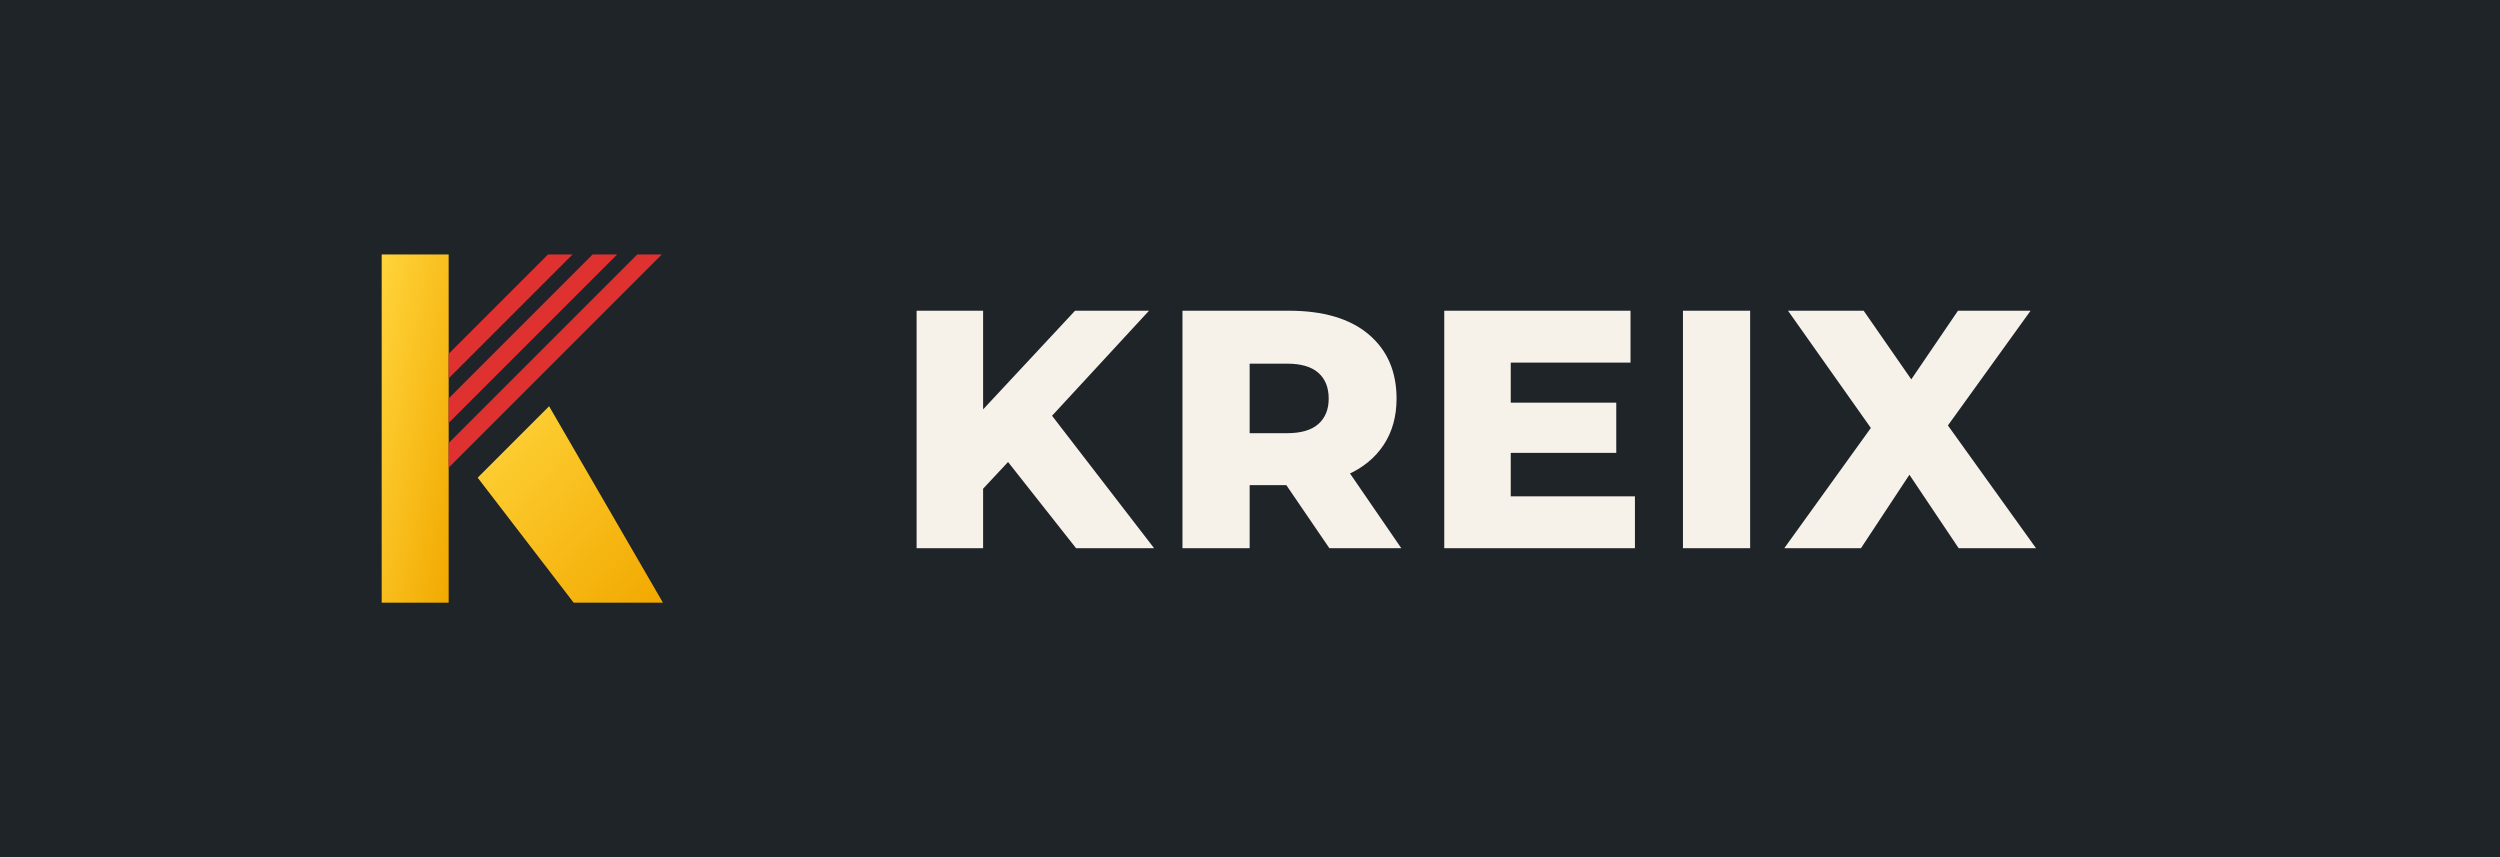
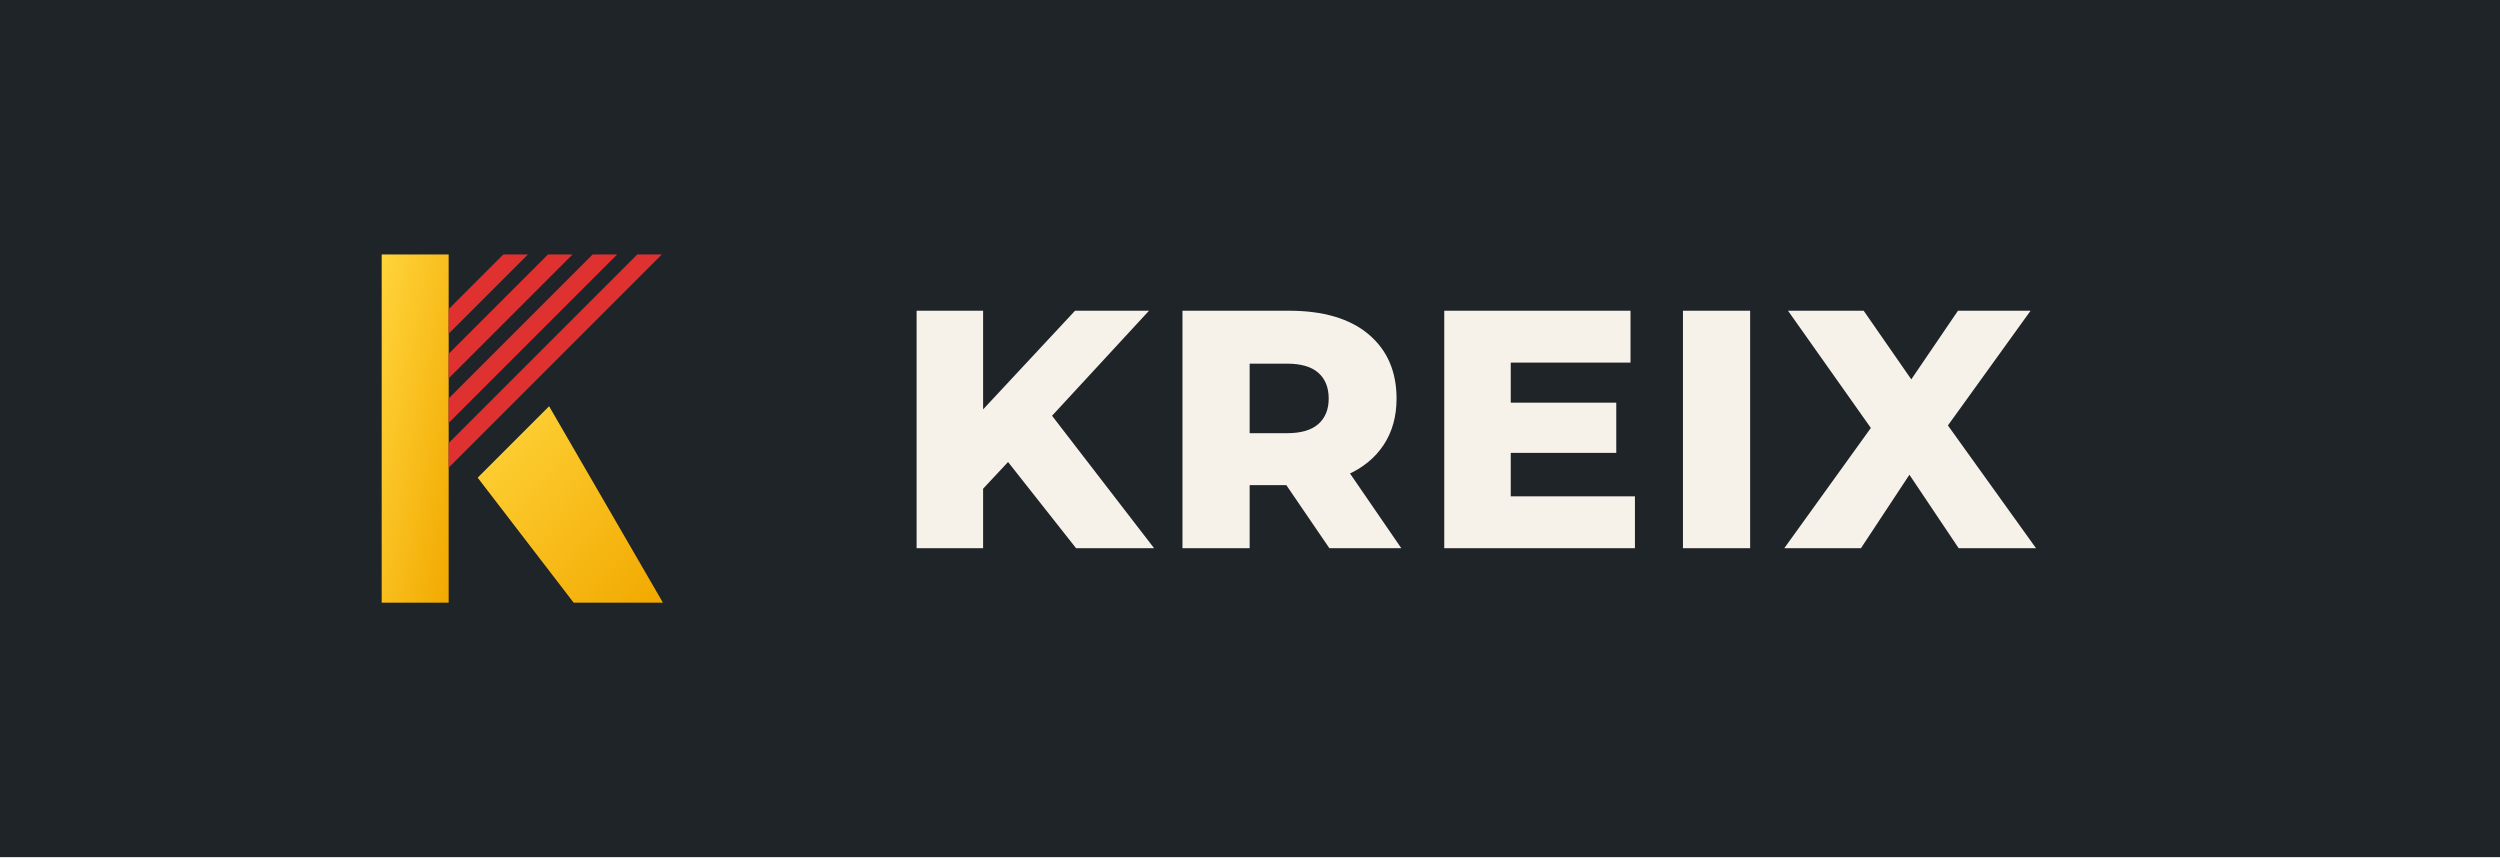
<svg xmlns="http://www.w3.org/2000/svg" viewBox="0 0 1400 480" width="1400" height="480">
  <defs>
    <linearGradient id="g" x1="0" y1="0" x2="1" y2="1">
      <stop offset="0" stop-color="#FFD43B" />
      <stop offset="1" stop-color="#F2A900" />
    </linearGradient>
  </defs>
  <rect width="1400" height="480" fill="#1F2429" />
  <g transform="translate(120,80) scale(0.625)">
    <rect width="512" height="512" rx="96" fill="#1F2429" />
    <rect x="150" y="100" width="60" height="312" fill="url(#g)" />
    <polygon points="236,300 300,236 402,412 322,412" fill="url(#g)" />
    <g fill="#E03131">
+       <polygon points="210,149 210,171 281,100 259,100" />
      <polygon points="210,189 210,211 321,100 299,100" />
      <polygon points="210,229 210,251 361,100 339,100" />
      <polygon points="210,269 210,291 401,100 379,100" />
    </g>
  </g>
  <path fill="#F6F2EA" d="M546.93 277.55 544.84 235.37 602.03 174H643.45L586.45 235.75L565.55 257.6ZM513.3 307V174H550.54V307ZM602.6 307 559.28 252.09 583.79 225.87 646.3 307ZM662.18 307V174H721.65Q750.72 174 766.39 187.2Q782.07 200.41 782.07 223.21Q782.07 238.22 774.85 249.14Q767.63 260.07 754.42 265.87Q741.22 271.66 722.98 271.66H683.08L699.8 255.89V307ZM744.45 307 711.39 258.55H751.48L784.73 307ZM699.8 259.88 683.08 242.59H720.7Q732.48 242.59 738.27 237.46Q744.07 232.33 744.07 223.21Q744.07 213.9 738.27 208.77Q732.48 203.64 720.7 203.64H683.08L699.8 186.35ZM808.78 307V174H913.09V203.07H846.02V277.93H915.56V307ZM843.36 253.61V225.49H905.11V253.61ZM942.46 307V174H980.08V307ZM999.19 307 1057.33 226.25 1057.14 253.04 1001.28 174H1043.65L1079.37 225.49L1061.32 225.68L1096.47 174H1137.13L1081.27 251.52V224.92L1140.17 307H1096.85L1060.56 252.85H1077.85L1042.13 307Z" />
</svg>
